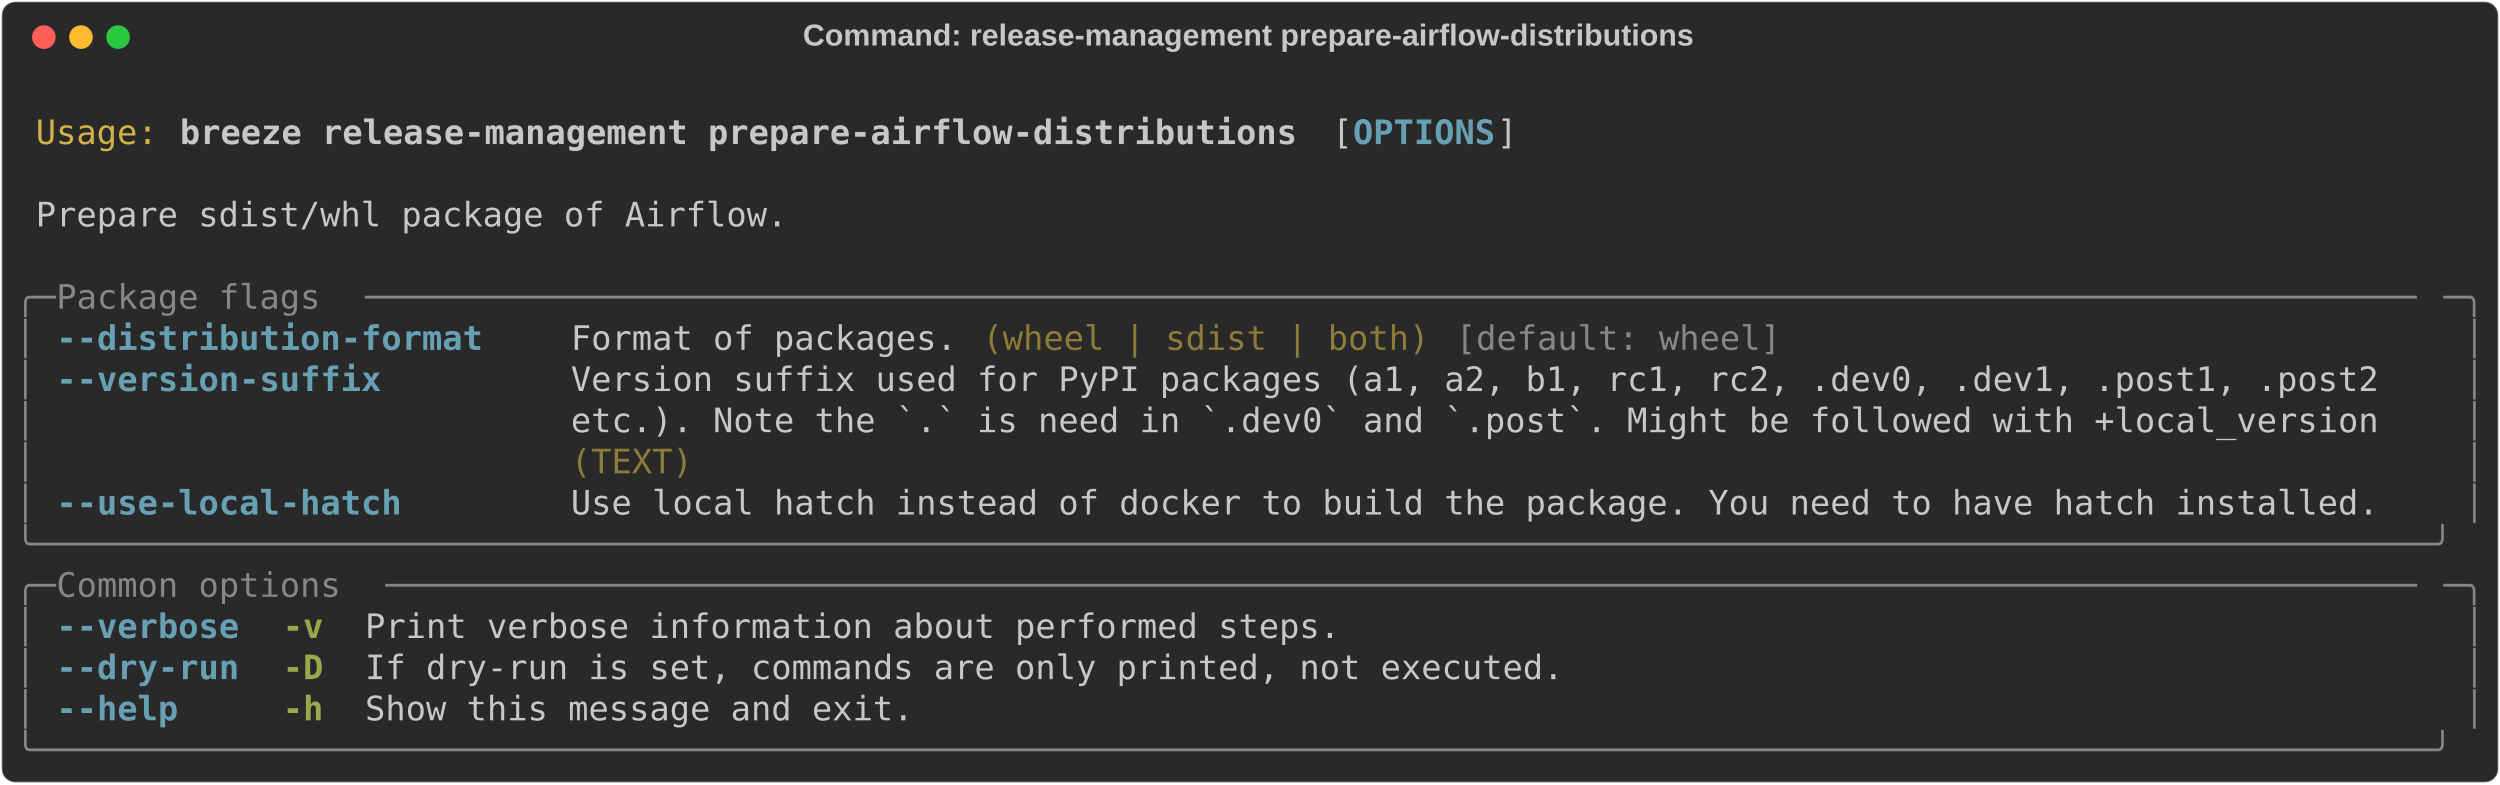
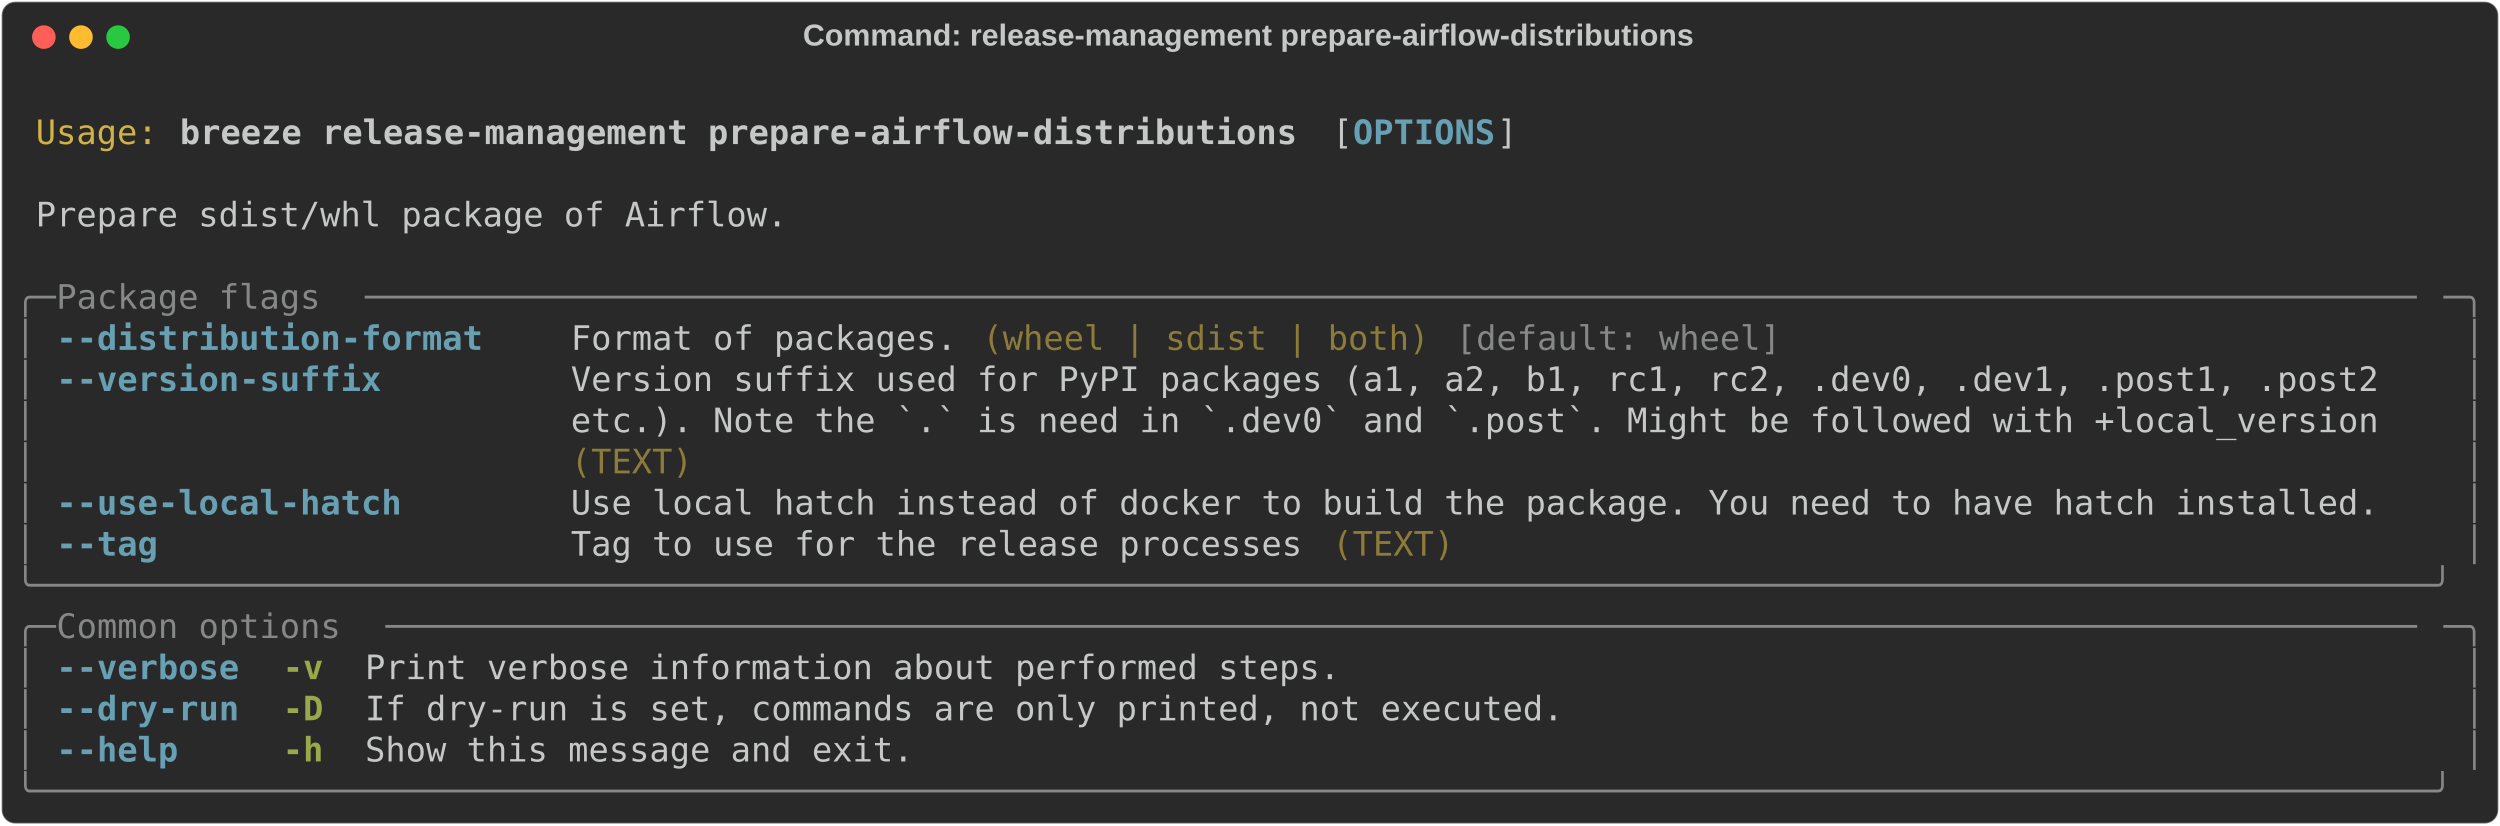
- <svg xmlns="http://www.w3.org/2000/svg" class="rich-terminal" viewBox="0 0 1482 464.8">
+ <svg xmlns="http://www.w3.org/2000/svg" class="rich-terminal" viewBox="0 0 1482 489.2">
  <style>

    @font-face {
        font-family: "Fira Code";
        src: local("FiraCode-Regular"),
                url("https://cdnjs.cloudflare.com/ajax/libs/firacode/6.2.0/woff2/FiraCode-Regular.woff2") format("woff2"),
                url("https://cdnjs.cloudflare.com/ajax/libs/firacode/6.2.0/woff/FiraCode-Regular.woff") format("woff");
        font-style: normal;
        font-weight: 400;
    }
    @font-face {
        font-family: "Fira Code";
        src: local("FiraCode-Bold"),
                url("https://cdnjs.cloudflare.com/ajax/libs/firacode/6.2.0/woff2/FiraCode-Bold.woff2") format("woff2"),
                url("https://cdnjs.cloudflare.com/ajax/libs/firacode/6.2.0/woff/FiraCode-Bold.woff") format("woff");
        font-style: bold;
        font-weight: 700;
    }

    .breeze-release-management-prepare-airflow-distributions-matrix {
        font-family: Fira Code, monospace;
        font-size: 20px;
        line-height: 24.4px;
        font-variant-east-asian: full-width;
    }

    .breeze-release-management-prepare-airflow-distributions-title {
        font-size: 18px;
        font-weight: bold;
        font-family: arial;
    }

    .breeze-release-management-prepare-airflow-distributions-r1 { fill: #c5c8c6 }
.breeze-release-management-prepare-airflow-distributions-r2 { fill: #d0b344 }
.breeze-release-management-prepare-airflow-distributions-r3 { fill: #c5c8c6;font-weight: bold }
.breeze-release-management-prepare-airflow-distributions-r4 { fill: #68a0b3;font-weight: bold }
.breeze-release-management-prepare-airflow-distributions-r5 { fill: #868887 }
.breeze-release-management-prepare-airflow-distributions-r6 { fill: #8d7b39 }
.breeze-release-management-prepare-airflow-distributions-r7 { fill: #98a84b;font-weight: bold }
    </style>
  <defs>
    <clipPath id="breeze-release-management-prepare-airflow-distributions-clip-terminal">
-       <rect x="0" y="0" width="1463.0" height="413.8" />
+       <rect x="0" y="0" width="1463.0" height="438.2" />
    </clipPath>
    <clipPath id="breeze-release-management-prepare-airflow-distributions-line-0">
      <rect x="0" y="1.5" width="1464" height="24.65" />
    </clipPath>
    <clipPath id="breeze-release-management-prepare-airflow-distributions-line-1">
      <rect x="0" y="25.9" width="1464" height="24.65" />
    </clipPath>
    <clipPath id="breeze-release-management-prepare-airflow-distributions-line-2">
      <rect x="0" y="50.3" width="1464" height="24.65" />
    </clipPath>
    <clipPath id="breeze-release-management-prepare-airflow-distributions-line-3">
      <rect x="0" y="74.7" width="1464" height="24.65" />
    </clipPath>
    <clipPath id="breeze-release-management-prepare-airflow-distributions-line-4">
      <rect x="0" y="99.1" width="1464" height="24.65" />
    </clipPath>
    <clipPath id="breeze-release-management-prepare-airflow-distributions-line-5">
      <rect x="0" y="123.5" width="1464" height="24.65" />
    </clipPath>
    <clipPath id="breeze-release-management-prepare-airflow-distributions-line-6">
      <rect x="0" y="147.9" width="1464" height="24.65" />
    </clipPath>
    <clipPath id="breeze-release-management-prepare-airflow-distributions-line-7">
      <rect x="0" y="172.3" width="1464" height="24.65" />
    </clipPath>
    <clipPath id="breeze-release-management-prepare-airflow-distributions-line-8">
      <rect x="0" y="196.7" width="1464" height="24.65" />
    </clipPath>
    <clipPath id="breeze-release-management-prepare-airflow-distributions-line-9">
      <rect x="0" y="221.1" width="1464" height="24.65" />
    </clipPath>
    <clipPath id="breeze-release-management-prepare-airflow-distributions-line-10">
      <rect x="0" y="245.5" width="1464" height="24.65" />
    </clipPath>
    <clipPath id="breeze-release-management-prepare-airflow-distributions-line-11">
      <rect x="0" y="269.9" width="1464" height="24.65" />
    </clipPath>
    <clipPath id="breeze-release-management-prepare-airflow-distributions-line-12">
      <rect x="0" y="294.3" width="1464" height="24.65" />
    </clipPath>
    <clipPath id="breeze-release-management-prepare-airflow-distributions-line-13">
      <rect x="0" y="318.7" width="1464" height="24.65" />
    </clipPath>
    <clipPath id="breeze-release-management-prepare-airflow-distributions-line-14">
      <rect x="0" y="343.1" width="1464" height="24.65" />
    </clipPath>
    <clipPath id="breeze-release-management-prepare-airflow-distributions-line-15">
      <rect x="0" y="367.5" width="1464" height="24.65" />
    </clipPath>
+     <clipPath id="breeze-release-management-prepare-airflow-distributions-line-16">
+       <rect x="0" y="391.9" width="1464" height="24.65" />
+     </clipPath>
  </defs>
-   <rect fill="#292929" stroke="rgba(255,255,255,0.35)" stroke-width="1" x="1" y="1" width="1480" height="462.8" rx="8" />
+   <rect fill="#292929" stroke="rgba(255,255,255,0.35)" stroke-width="1" x="1" y="1" width="1480" height="487.2" rx="8" />
  <text class="breeze-release-management-prepare-airflow-distributions-title" fill="#c5c8c6" text-anchor="middle" x="740" y="27">Command: release-management prepare-airflow-distributions</text>
  <g transform="translate(26,22)">
    <circle cx="0" cy="0" r="7" fill="#ff5f57" />
    <circle cx="22" cy="0" r="7" fill="#febc2e" />
    <circle cx="44" cy="0" r="7" fill="#28c840" />
  </g>
  <g transform="translate(9, 41)" clip-path="url(#breeze-release-management-prepare-airflow-distributions-clip-terminal)">
    <g class="breeze-release-management-prepare-airflow-distributions-matrix">
      <text class="breeze-release-management-prepare-airflow-distributions-r1" x="1464" y="20" textLength="12.2" clip-path="url(#breeze-release-management-prepare-airflow-distributions-line-0)">
</text>
      <text class="breeze-release-management-prepare-airflow-distributions-r2" x="12.2" y="44.4" textLength="73.2" clip-path="url(#breeze-release-management-prepare-airflow-distributions-line-1)">Usage:</text>
      <text class="breeze-release-management-prepare-airflow-distributions-r3" x="97.6" y="44.4" textLength="671" clip-path="url(#breeze-release-management-prepare-airflow-distributions-line-1)">breeze release-management prepare-airflow-distributions</text>
      <text class="breeze-release-management-prepare-airflow-distributions-r1" x="780.8" y="44.4" textLength="12.2" clip-path="url(#breeze-release-management-prepare-airflow-distributions-line-1)">[</text>
      <text class="breeze-release-management-prepare-airflow-distributions-r4" x="793" y="44.4" textLength="85.4" clip-path="url(#breeze-release-management-prepare-airflow-distributions-line-1)">OPTIONS</text>
      <text class="breeze-release-management-prepare-airflow-distributions-r1" x="878.4" y="44.4" textLength="12.2" clip-path="url(#breeze-release-management-prepare-airflow-distributions-line-1)">]</text>
      <text class="breeze-release-management-prepare-airflow-distributions-r1" x="1464" y="44.4" textLength="12.2" clip-path="url(#breeze-release-management-prepare-airflow-distributions-line-1)">
</text>
      <text class="breeze-release-management-prepare-airflow-distributions-r1" x="1464" y="68.8" textLength="12.2" clip-path="url(#breeze-release-management-prepare-airflow-distributions-line-2)">
</text>
      <text class="breeze-release-management-prepare-airflow-distributions-r1" x="12.2" y="93.2" textLength="451.4" clip-path="url(#breeze-release-management-prepare-airflow-distributions-line-3)">Prepare sdist/whl package of Airflow.</text>
      <text class="breeze-release-management-prepare-airflow-distributions-r1" x="1464" y="93.2" textLength="12.2" clip-path="url(#breeze-release-management-prepare-airflow-distributions-line-3)">
</text>
      <text class="breeze-release-management-prepare-airflow-distributions-r1" x="1464" y="117.6" textLength="12.2" clip-path="url(#breeze-release-management-prepare-airflow-distributions-line-4)">
</text>
      <text class="breeze-release-management-prepare-airflow-distributions-r5" x="0" y="142" textLength="24.4" clip-path="url(#breeze-release-management-prepare-airflow-distributions-line-5)">╭─</text>
      <text class="breeze-release-management-prepare-airflow-distributions-r5" x="24.4" y="142" textLength="183" clip-path="url(#breeze-release-management-prepare-airflow-distributions-line-5)"> Package flags </text>
      <text class="breeze-release-management-prepare-airflow-distributions-r5" x="207.4" y="142" textLength="1232.2" clip-path="url(#breeze-release-management-prepare-airflow-distributions-line-5)">─────────────────────────────────────────────────────────────────────────────────────────────────────</text>
      <text class="breeze-release-management-prepare-airflow-distributions-r5" x="1439.6" y="142" textLength="24.4" clip-path="url(#breeze-release-management-prepare-airflow-distributions-line-5)">─╮</text>
      <text class="breeze-release-management-prepare-airflow-distributions-r1" x="1464" y="142" textLength="12.2" clip-path="url(#breeze-release-management-prepare-airflow-distributions-line-5)">
</text>
      <text class="breeze-release-management-prepare-airflow-distributions-r5" x="0" y="166.4" textLength="12.2" clip-path="url(#breeze-release-management-prepare-airflow-distributions-line-6)">│</text>
      <text class="breeze-release-management-prepare-airflow-distributions-r4" x="24.4" y="166.4" textLength="256.2" clip-path="url(#breeze-release-management-prepare-airflow-distributions-line-6)">--distribution-format</text>
      <text class="breeze-release-management-prepare-airflow-distributions-r1" x="329.4" y="166.4" textLength="231.8" clip-path="url(#breeze-release-management-prepare-airflow-distributions-line-6)">Format of packages.</text>
      <text class="breeze-release-management-prepare-airflow-distributions-r6" x="573.4" y="166.4" textLength="268.4" clip-path="url(#breeze-release-management-prepare-airflow-distributions-line-6)">(wheel | sdist | both)</text>
      <text class="breeze-release-management-prepare-airflow-distributions-r5" x="854" y="166.4" textLength="195.2" clip-path="url(#breeze-release-management-prepare-airflow-distributions-line-6)">[default: wheel]</text>
      <text class="breeze-release-management-prepare-airflow-distributions-r5" x="1451.8" y="166.4" textLength="12.2" clip-path="url(#breeze-release-management-prepare-airflow-distributions-line-6)">│</text>
      <text class="breeze-release-management-prepare-airflow-distributions-r1" x="1464" y="166.4" textLength="12.2" clip-path="url(#breeze-release-management-prepare-airflow-distributions-line-6)">
</text>
      <text class="breeze-release-management-prepare-airflow-distributions-r5" x="0" y="190.8" textLength="12.2" clip-path="url(#breeze-release-management-prepare-airflow-distributions-line-7)">│</text>
      <text class="breeze-release-management-prepare-airflow-distributions-r4" x="24.4" y="190.8" textLength="195.2" clip-path="url(#breeze-release-management-prepare-airflow-distributions-line-7)">--version-suffix</text>
      <text class="breeze-release-management-prepare-airflow-distributions-r1" x="329.4" y="190.8" textLength="1110.2" clip-path="url(#breeze-release-management-prepare-airflow-distributions-line-7)">Version suffix used for PyPI packages (a1, a2, b1, rc1, rc2, .dev0, .dev1, .post1, .post2  </text>
      <text class="breeze-release-management-prepare-airflow-distributions-r5" x="1451.8" y="190.8" textLength="12.2" clip-path="url(#breeze-release-management-prepare-airflow-distributions-line-7)">│</text>
      <text class="breeze-release-management-prepare-airflow-distributions-r1" x="1464" y="190.8" textLength="12.2" clip-path="url(#breeze-release-management-prepare-airflow-distributions-line-7)">
</text>
      <text class="breeze-release-management-prepare-airflow-distributions-r5" x="0" y="215.2" textLength="12.2" clip-path="url(#breeze-release-management-prepare-airflow-distributions-line-8)">│</text>
      <text class="breeze-release-management-prepare-airflow-distributions-r1" x="329.4" y="215.2" textLength="1110.2" clip-path="url(#breeze-release-management-prepare-airflow-distributions-line-8)">etc.). Note the `.` is need in `.dev0` and `.post`. Might be followed with +local_version  </text>
      <text class="breeze-release-management-prepare-airflow-distributions-r5" x="1451.8" y="215.2" textLength="12.2" clip-path="url(#breeze-release-management-prepare-airflow-distributions-line-8)">│</text>
      <text class="breeze-release-management-prepare-airflow-distributions-r1" x="1464" y="215.2" textLength="12.2" clip-path="url(#breeze-release-management-prepare-airflow-distributions-line-8)">
</text>
      <text class="breeze-release-management-prepare-airflow-distributions-r5" x="0" y="239.6" textLength="12.2" clip-path="url(#breeze-release-management-prepare-airflow-distributions-line-9)">│</text>
      <text class="breeze-release-management-prepare-airflow-distributions-r6" x="329.4" y="239.6" textLength="1110.2" clip-path="url(#breeze-release-management-prepare-airflow-distributions-line-9)">(TEXT)                                                                                     </text>
      <text class="breeze-release-management-prepare-airflow-distributions-r5" x="1451.8" y="239.6" textLength="12.2" clip-path="url(#breeze-release-management-prepare-airflow-distributions-line-9)">│</text>
      <text class="breeze-release-management-prepare-airflow-distributions-r1" x="1464" y="239.6" textLength="12.2" clip-path="url(#breeze-release-management-prepare-airflow-distributions-line-9)">
</text>
      <text class="breeze-release-management-prepare-airflow-distributions-r5" x="0" y="264" textLength="12.2" clip-path="url(#breeze-release-management-prepare-airflow-distributions-line-10)">│</text>
      <text class="breeze-release-management-prepare-airflow-distributions-r4" x="24.4" y="264" textLength="207.4" clip-path="url(#breeze-release-management-prepare-airflow-distributions-line-10)">--use-local-hatch</text>
      <text class="breeze-release-management-prepare-airflow-distributions-r1" x="329.4" y="264" textLength="1085.8" clip-path="url(#breeze-release-management-prepare-airflow-distributions-line-10)">Use local hatch instead of docker to build the package. You need to have hatch installed.</text>
      <text class="breeze-release-management-prepare-airflow-distributions-r5" x="1451.8" y="264" textLength="12.2" clip-path="url(#breeze-release-management-prepare-airflow-distributions-line-10)">│</text>
      <text class="breeze-release-management-prepare-airflow-distributions-r1" x="1464" y="264" textLength="12.2" clip-path="url(#breeze-release-management-prepare-airflow-distributions-line-10)">
</text>
-       <text class="breeze-release-management-prepare-airflow-distributions-r5" x="0" y="288.4" textLength="1464" clip-path="url(#breeze-release-management-prepare-airflow-distributions-line-11)">╰──────────────────────────────────────────────────────────────────────────────────────────────────────────────────────╯</text>
+       <text class="breeze-release-management-prepare-airflow-distributions-r5" x="0" y="288.4" textLength="12.2" clip-path="url(#breeze-release-management-prepare-airflow-distributions-line-11)">│</text>
+       <text class="breeze-release-management-prepare-airflow-distributions-r4" x="24.4" y="288.4" textLength="61" clip-path="url(#breeze-release-management-prepare-airflow-distributions-line-11)">--tag</text>
+       <text class="breeze-release-management-prepare-airflow-distributions-r1" x="329.4" y="288.4" textLength="439.2" clip-path="url(#breeze-release-management-prepare-airflow-distributions-line-11)">Tag to use for the release processes</text>
+       <text class="breeze-release-management-prepare-airflow-distributions-r6" x="780.8" y="288.4" textLength="73.2" clip-path="url(#breeze-release-management-prepare-airflow-distributions-line-11)">(TEXT)</text>
+       <text class="breeze-release-management-prepare-airflow-distributions-r5" x="1451.8" y="288.4" textLength="12.2" clip-path="url(#breeze-release-management-prepare-airflow-distributions-line-11)">│</text>
      <text class="breeze-release-management-prepare-airflow-distributions-r1" x="1464" y="288.4" textLength="12.2" clip-path="url(#breeze-release-management-prepare-airflow-distributions-line-11)">
</text>
-       <text class="breeze-release-management-prepare-airflow-distributions-r5" x="0" y="312.8" textLength="24.4" clip-path="url(#breeze-release-management-prepare-airflow-distributions-line-12)">╭─</text>
-       <text class="breeze-release-management-prepare-airflow-distributions-r5" x="24.4" y="312.8" textLength="195.2" clip-path="url(#breeze-release-management-prepare-airflow-distributions-line-12)"> Common options </text>
-       <text class="breeze-release-management-prepare-airflow-distributions-r5" x="219.6" y="312.8" textLength="1220" clip-path="url(#breeze-release-management-prepare-airflow-distributions-line-12)">────────────────────────────────────────────────────────────────────────────────────────────────────</text>
-       <text class="breeze-release-management-prepare-airflow-distributions-r5" x="1439.6" y="312.8" textLength="24.4" clip-path="url(#breeze-release-management-prepare-airflow-distributions-line-12)">─╮</text>
+       <text class="breeze-release-management-prepare-airflow-distributions-r5" x="0" y="312.8" textLength="1464" clip-path="url(#breeze-release-management-prepare-airflow-distributions-line-12)">╰──────────────────────────────────────────────────────────────────────────────────────────────────────────────────────╯</text>
      <text class="breeze-release-management-prepare-airflow-distributions-r1" x="1464" y="312.8" textLength="12.2" clip-path="url(#breeze-release-management-prepare-airflow-distributions-line-12)">
</text>
-       <text class="breeze-release-management-prepare-airflow-distributions-r5" x="0" y="337.2" textLength="12.2" clip-path="url(#breeze-release-management-prepare-airflow-distributions-line-13)">│</text>
-       <text class="breeze-release-management-prepare-airflow-distributions-r4" x="24.4" y="337.2" textLength="109.8" clip-path="url(#breeze-release-management-prepare-airflow-distributions-line-13)">--verbose</text>
-       <text class="breeze-release-management-prepare-airflow-distributions-r7" x="158.6" y="337.2" textLength="24.4" clip-path="url(#breeze-release-management-prepare-airflow-distributions-line-13)">-v</text>
-       <text class="breeze-release-management-prepare-airflow-distributions-r1" x="207.4" y="337.2" textLength="585.6" clip-path="url(#breeze-release-management-prepare-airflow-distributions-line-13)">Print verbose information about performed steps.</text>
-       <text class="breeze-release-management-prepare-airflow-distributions-r5" x="1451.8" y="337.2" textLength="12.2" clip-path="url(#breeze-release-management-prepare-airflow-distributions-line-13)">│</text>
+       <text class="breeze-release-management-prepare-airflow-distributions-r5" x="0" y="337.2" textLength="24.4" clip-path="url(#breeze-release-management-prepare-airflow-distributions-line-13)">╭─</text>
+       <text class="breeze-release-management-prepare-airflow-distributions-r5" x="24.4" y="337.2" textLength="195.2" clip-path="url(#breeze-release-management-prepare-airflow-distributions-line-13)"> Common options </text>
+       <text class="breeze-release-management-prepare-airflow-distributions-r5" x="219.6" y="337.2" textLength="1220" clip-path="url(#breeze-release-management-prepare-airflow-distributions-line-13)">────────────────────────────────────────────────────────────────────────────────────────────────────</text>
+       <text class="breeze-release-management-prepare-airflow-distributions-r5" x="1439.6" y="337.2" textLength="24.4" clip-path="url(#breeze-release-management-prepare-airflow-distributions-line-13)">─╮</text>
      <text class="breeze-release-management-prepare-airflow-distributions-r1" x="1464" y="337.2" textLength="12.2" clip-path="url(#breeze-release-management-prepare-airflow-distributions-line-13)">
</text>
      <text class="breeze-release-management-prepare-airflow-distributions-r5" x="0" y="361.6" textLength="12.2" clip-path="url(#breeze-release-management-prepare-airflow-distributions-line-14)">│</text>
-       <text class="breeze-release-management-prepare-airflow-distributions-r4" x="24.4" y="361.6" textLength="109.8" clip-path="url(#breeze-release-management-prepare-airflow-distributions-line-14)">--dry-run</text>
-       <text class="breeze-release-management-prepare-airflow-distributions-r7" x="158.6" y="361.6" textLength="24.4" clip-path="url(#breeze-release-management-prepare-airflow-distributions-line-14)">-D</text>
-       <text class="breeze-release-management-prepare-airflow-distributions-r1" x="207.4" y="361.6" textLength="719.8" clip-path="url(#breeze-release-management-prepare-airflow-distributions-line-14)">If dry-run is set, commands are only printed, not executed.</text>
+       <text class="breeze-release-management-prepare-airflow-distributions-r4" x="24.4" y="361.6" textLength="109.8" clip-path="url(#breeze-release-management-prepare-airflow-distributions-line-14)">--verbose</text>
+       <text class="breeze-release-management-prepare-airflow-distributions-r7" x="158.6" y="361.6" textLength="24.4" clip-path="url(#breeze-release-management-prepare-airflow-distributions-line-14)">-v</text>
+       <text class="breeze-release-management-prepare-airflow-distributions-r1" x="207.4" y="361.6" textLength="585.6" clip-path="url(#breeze-release-management-prepare-airflow-distributions-line-14)">Print verbose information about performed steps.</text>
      <text class="breeze-release-management-prepare-airflow-distributions-r5" x="1451.8" y="361.6" textLength="12.2" clip-path="url(#breeze-release-management-prepare-airflow-distributions-line-14)">│</text>
      <text class="breeze-release-management-prepare-airflow-distributions-r1" x="1464" y="361.6" textLength="12.2" clip-path="url(#breeze-release-management-prepare-airflow-distributions-line-14)">
</text>
      <text class="breeze-release-management-prepare-airflow-distributions-r5" x="0" y="386" textLength="12.2" clip-path="url(#breeze-release-management-prepare-airflow-distributions-line-15)">│</text>
-       <text class="breeze-release-management-prepare-airflow-distributions-r4" x="24.4" y="386" textLength="73.2" clip-path="url(#breeze-release-management-prepare-airflow-distributions-line-15)">--help</text>
-       <text class="breeze-release-management-prepare-airflow-distributions-r7" x="158.6" y="386" textLength="24.4" clip-path="url(#breeze-release-management-prepare-airflow-distributions-line-15)">-h</text>
-       <text class="breeze-release-management-prepare-airflow-distributions-r1" x="207.4" y="386" textLength="329.4" clip-path="url(#breeze-release-management-prepare-airflow-distributions-line-15)">Show this message and exit.</text>
+       <text class="breeze-release-management-prepare-airflow-distributions-r4" x="24.4" y="386" textLength="109.8" clip-path="url(#breeze-release-management-prepare-airflow-distributions-line-15)">--dry-run</text>
+       <text class="breeze-release-management-prepare-airflow-distributions-r7" x="158.6" y="386" textLength="24.4" clip-path="url(#breeze-release-management-prepare-airflow-distributions-line-15)">-D</text>
+       <text class="breeze-release-management-prepare-airflow-distributions-r1" x="207.4" y="386" textLength="719.8" clip-path="url(#breeze-release-management-prepare-airflow-distributions-line-15)">If dry-run is set, commands are only printed, not executed.</text>
      <text class="breeze-release-management-prepare-airflow-distributions-r5" x="1451.8" y="386" textLength="12.2" clip-path="url(#breeze-release-management-prepare-airflow-distributions-line-15)">│</text>
      <text class="breeze-release-management-prepare-airflow-distributions-r1" x="1464" y="386" textLength="12.2" clip-path="url(#breeze-release-management-prepare-airflow-distributions-line-15)">
</text>
-       <text class="breeze-release-management-prepare-airflow-distributions-r5" x="0" y="410.4" textLength="1464" clip-path="url(#breeze-release-management-prepare-airflow-distributions-line-16)">╰──────────────────────────────────────────────────────────────────────────────────────────────────────────────────────╯</text>
+       <text class="breeze-release-management-prepare-airflow-distributions-r5" x="0" y="410.4" textLength="12.2" clip-path="url(#breeze-release-management-prepare-airflow-distributions-line-16)">│</text>
+       <text class="breeze-release-management-prepare-airflow-distributions-r4" x="24.4" y="410.4" textLength="73.2" clip-path="url(#breeze-release-management-prepare-airflow-distributions-line-16)">--help</text>
+       <text class="breeze-release-management-prepare-airflow-distributions-r7" x="158.6" y="410.4" textLength="24.4" clip-path="url(#breeze-release-management-prepare-airflow-distributions-line-16)">-h</text>
+       <text class="breeze-release-management-prepare-airflow-distributions-r1" x="207.4" y="410.4" textLength="329.4" clip-path="url(#breeze-release-management-prepare-airflow-distributions-line-16)">Show this message and exit.</text>
+       <text class="breeze-release-management-prepare-airflow-distributions-r5" x="1451.8" y="410.4" textLength="12.2" clip-path="url(#breeze-release-management-prepare-airflow-distributions-line-16)">│</text>
      <text class="breeze-release-management-prepare-airflow-distributions-r1" x="1464" y="410.4" textLength="12.2" clip-path="url(#breeze-release-management-prepare-airflow-distributions-line-16)">
+ </text>
+       <text class="breeze-release-management-prepare-airflow-distributions-r5" x="0" y="434.8" textLength="1464" clip-path="url(#breeze-release-management-prepare-airflow-distributions-line-17)">╰──────────────────────────────────────────────────────────────────────────────────────────────────────────────────────╯</text>
+       <text class="breeze-release-management-prepare-airflow-distributions-r1" x="1464" y="434.8" textLength="12.2" clip-path="url(#breeze-release-management-prepare-airflow-distributions-line-17)">
</text>
    </g>
  </g>
</svg>
